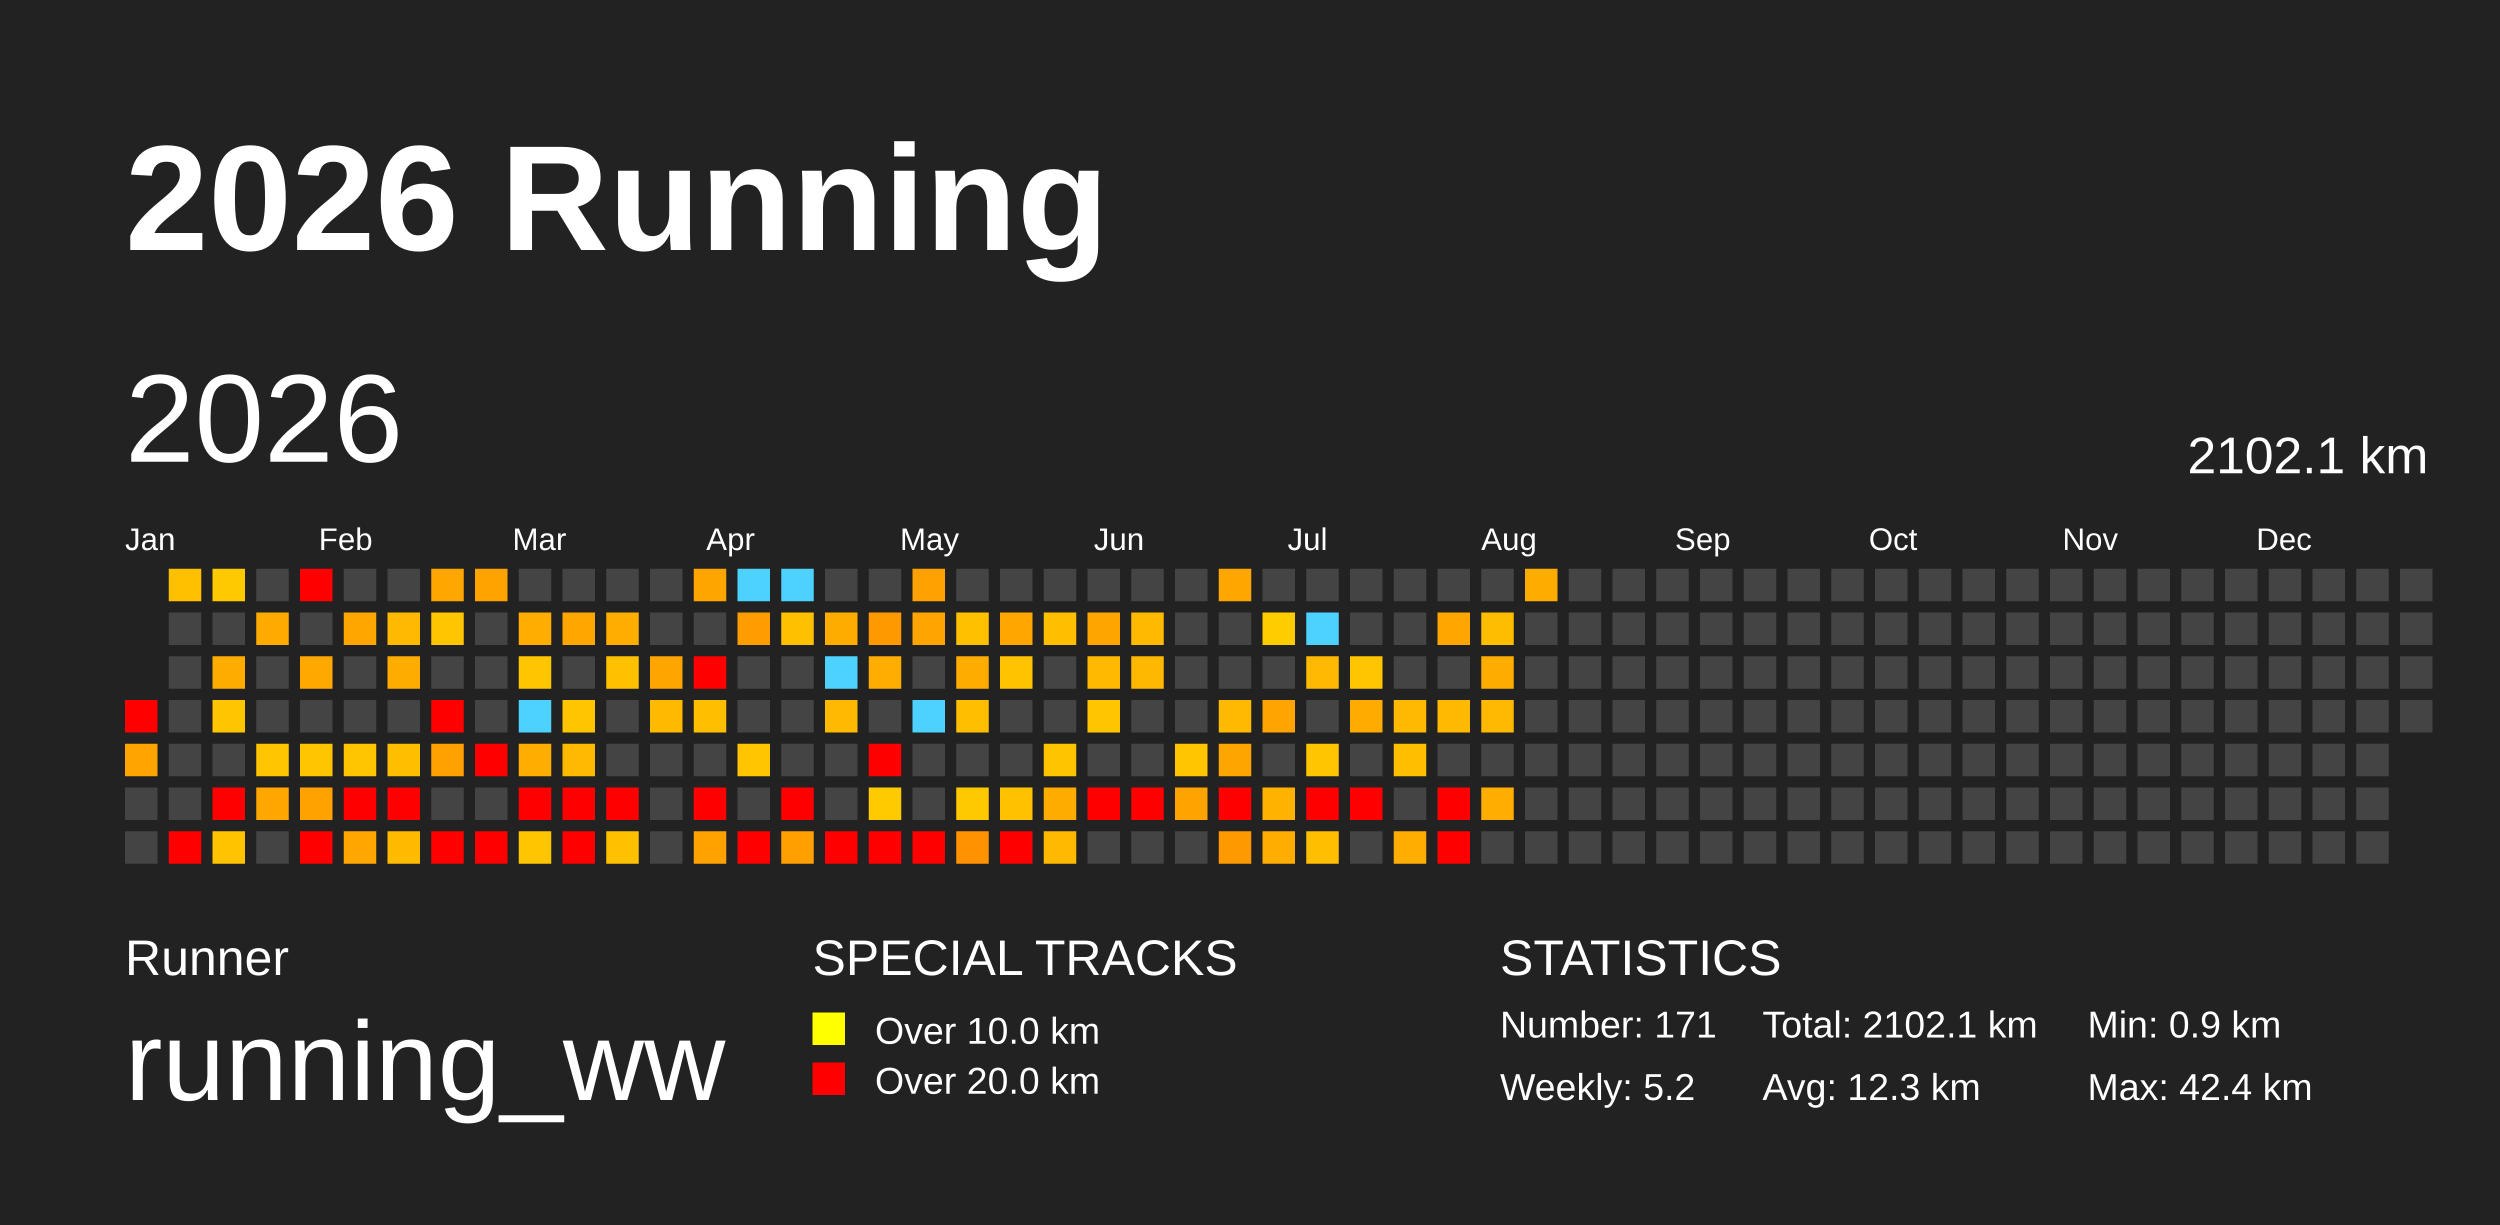
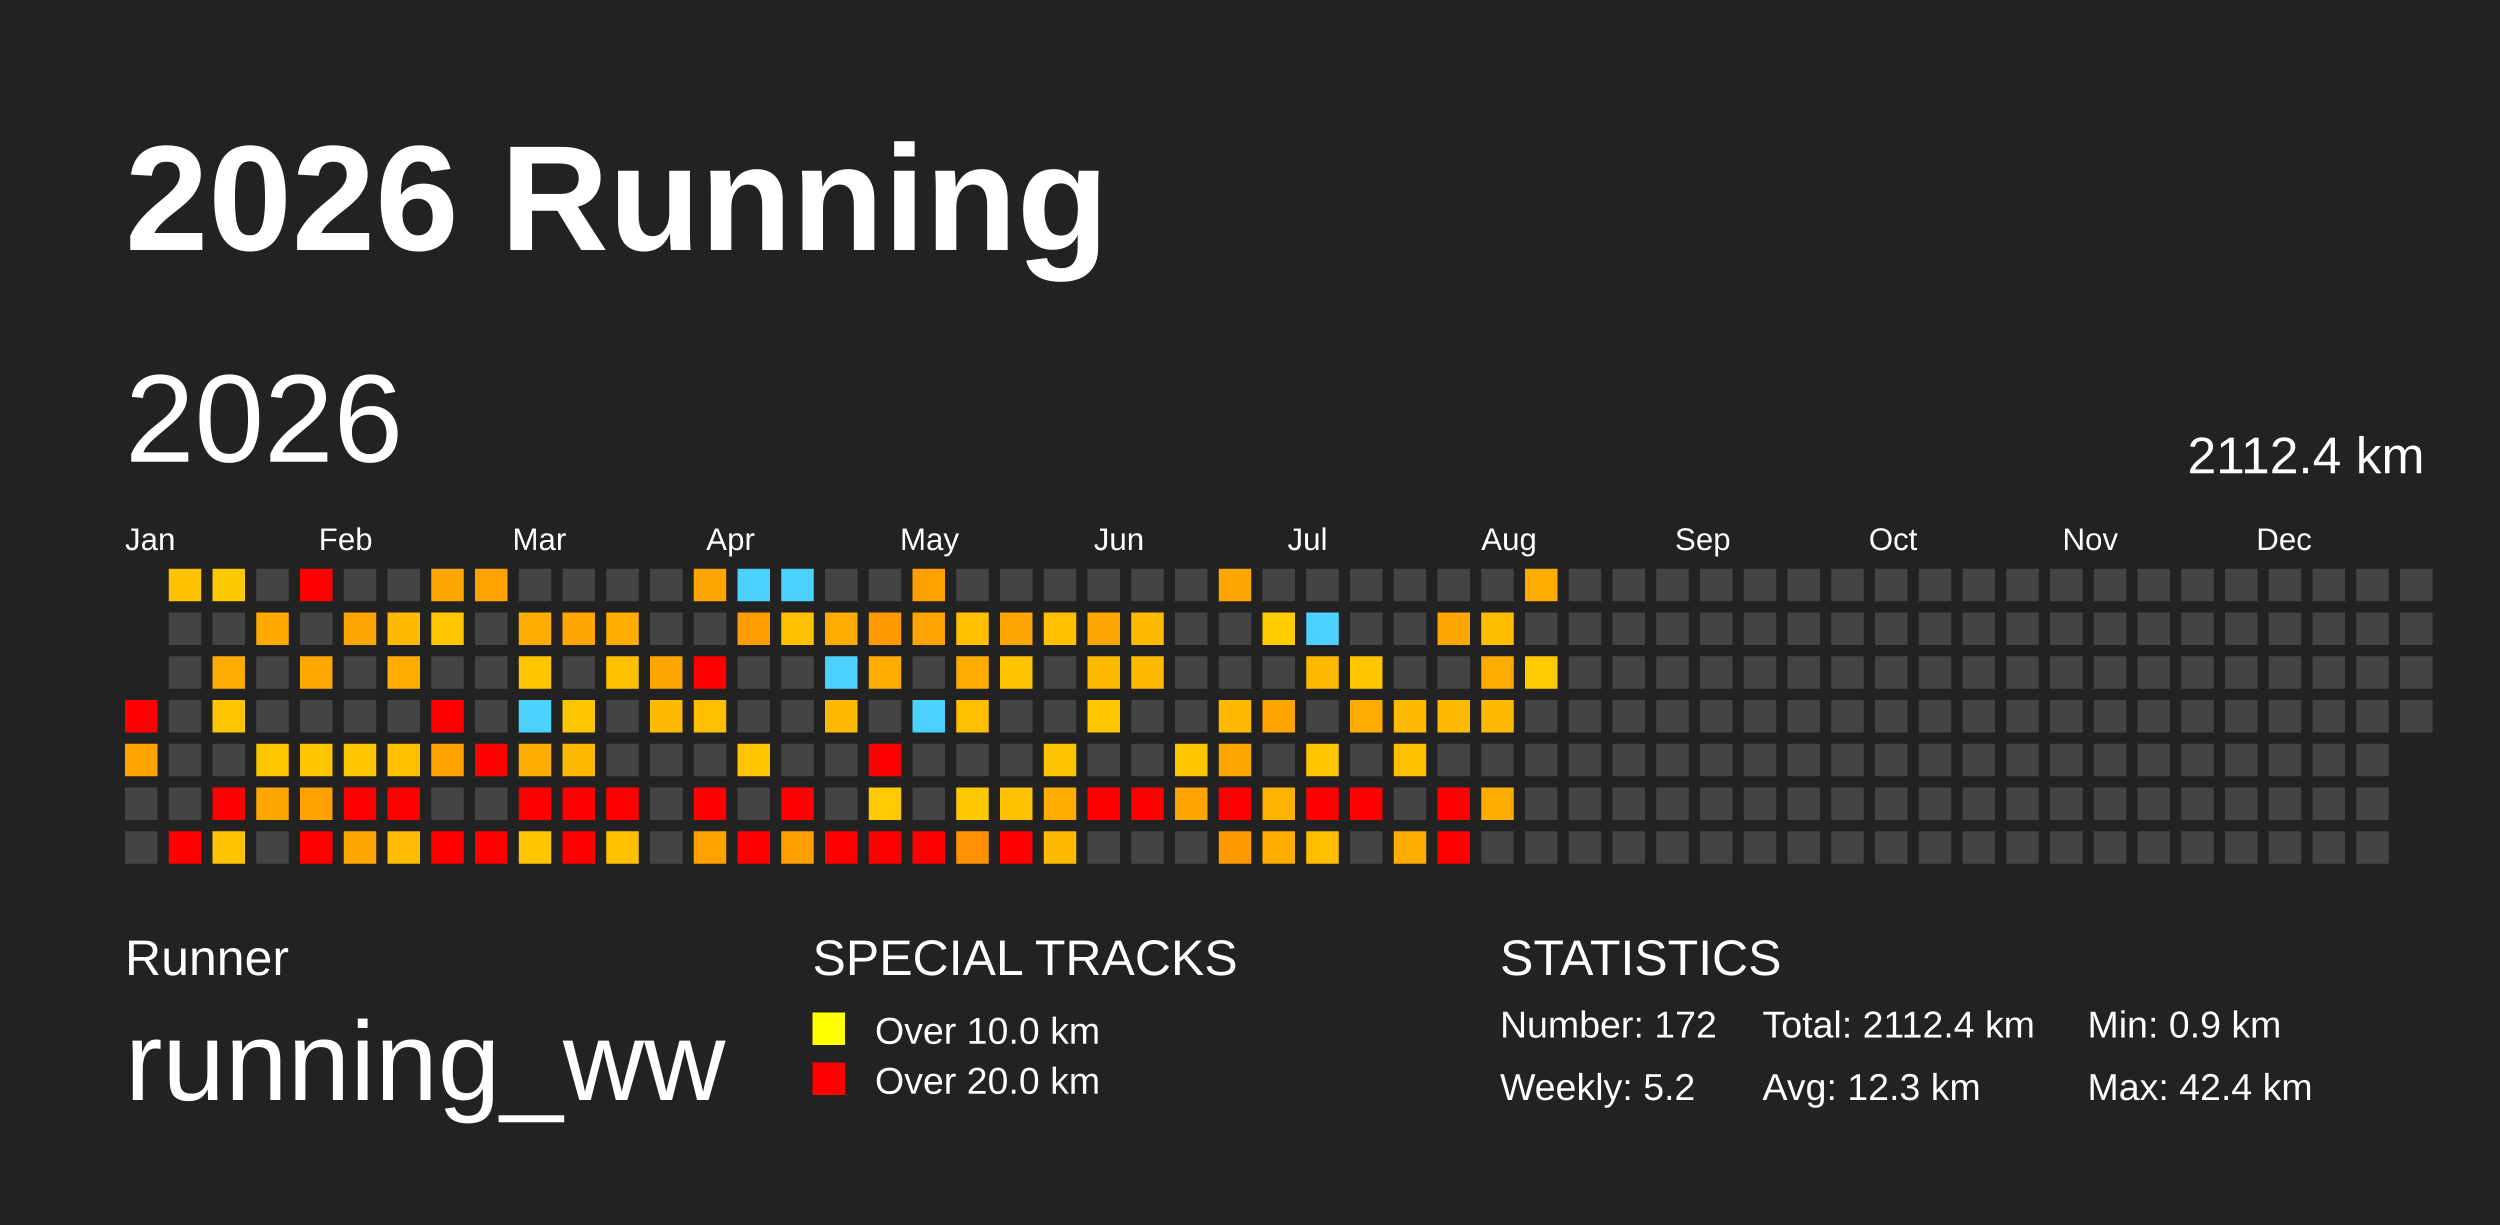
<svg xmlns="http://www.w3.org/2000/svg" baseProfile="full" height="98mm" version="1.1" viewBox="0,0,200,98" width="200mm">
  <defs />
  <rect fill="#222222" height="98" width="200" x="0" y="0" />
  <text fill="#FFFFFF" style="font-size:12px; font-family:Arial; font-weight:bold;" x="10" y="20">2026 Running</text>
  <text fill="#FFFFFF" style="font-size:4px; font-family:Arial" x="10" y="78">Runner</text>
  <text fill="#FFFFFF" style="font-size:9px; font-family:Arial" x="10" y="88">running_ww</text>
  <text fill="#FFFFFF" style="font-size:4px; font-family:Arial" x="65" y="78">SPECIAL TRACKS</text>
  <rect fill="yellow" height="2.6" width="2.6" x="65" y="81" />
  <text fill="#FFFFFF" style="font-size:3px; font-family:Arial" x="70" y="83.5">Over 10.0 km</text>
  <rect fill="red" height="2.6" width="2.6" x="65" y="85" />
  <text fill="#FFFFFF" style="font-size:3px; font-family:Arial" x="70" y="87.5">Over 20.0 km</text>
  <text fill="#FFFFFF" style="font-size:4px; font-family:Arial" x="120" y="78">STATISTICS</text>
-   <text fill="#FFFFFF" style="font-size:3px; font-family:Arial" x="120" y="83">Number: 171</text>
+   <text fill="#FFFFFF" style="font-size:3px; font-family:Arial" x="120" y="83">Number: 172</text>
  <text fill="#FFFFFF" style="font-size:3px; font-family:Arial" x="120" y="88">Weekly: 5.2</text>
-   <text fill="#FFFFFF" style="font-size:3px; font-family:Arial" x="141" y="83">Total: 2102.1 km</text>
+   <text fill="#FFFFFF" style="font-size:3px; font-family:Arial" x="141" y="83">Total: 2112.4 km</text>
  <text fill="#FFFFFF" style="font-size:3px; font-family:Arial" x="141" y="88">Avg: 12.3 km</text>
  <text fill="#FFFFFF" style="font-size:3px; font-family:Arial" x="167" y="83">Min: 0.9 km</text>
  <text fill="#FFFFFF" style="font-size:3px; font-family:Arial" x="167" y="88">Max: 42.4 km</text>
  <text dominant-baseline="hanging" fill="#FFFFFF" style="font-size:10.0px; font-family:Arial;" x="10" y="30">2026</text>
-   <text dominant-baseline="hanging" fill="#FFFFFF" style="font-size:4.125px; font-family:Arial;" x="175" y="35">2102.1 km</text>
+   <text dominant-baseline="hanging" fill="#FFFFFF" style="font-size:4.125px; font-family:Arial;" x="175" y="35">2112.4 km</text>
  <text fill="#FFFFFF" style="font-size:2.5px; font-family:Arial" x="10.0" y="44">Jan</text>
  <text fill="#FFFFFF" style="font-size:2.5px; font-family:Arial" x="25.5" y="44">Feb</text>
  <text fill="#FFFFFF" style="font-size:2.5px; font-family:Arial" x="41.0" y="44">Mar</text>
  <text fill="#FFFFFF" style="font-size:2.5px; font-family:Arial" x="56.5" y="44">Apr</text>
  <text fill="#FFFFFF" style="font-size:2.5px; font-family:Arial" x="72.0" y="44">May</text>
  <text fill="#FFFFFF" style="font-size:2.5px; font-family:Arial" x="87.5" y="44">Jun</text>
  <text fill="#FFFFFF" style="font-size:2.5px; font-family:Arial" x="103.0" y="44">Jul</text>
  <text fill="#FFFFFF" style="font-size:2.5px; font-family:Arial" x="118.5" y="44">Aug</text>
  <text fill="#FFFFFF" style="font-size:2.5px; font-family:Arial" x="134.0" y="44">Sep</text>
  <text fill="#FFFFFF" style="font-size:2.5px; font-family:Arial" x="149.5" y="44">Oct</text>
  <text fill="#FFFFFF" style="font-size:2.5px; font-family:Arial" x="165.0" y="44">Nov</text>
  <text fill="#FFFFFF" style="font-size:2.5px; font-family:Arial" x="180.5" y="44">Dec</text>
  <rect fill="red" height="2.6" width="2.6" x="10.0" y="56.0" />
  <rect fill="#ffa400" height="2.6" width="2.6" x="10.0" y="59.5" />
  <rect fill="#444444" height="2.6" width="2.6" x="10.0" y="63.0" />
  <rect fill="#444444" height="2.6" width="2.6" x="10.0" y="66.5" />
  <rect fill="#ffc000" height="2.6" width="2.6" x="13.5" y="45.5" />
  <rect fill="#444444" height="2.6" width="2.6" x="13.5" y="49.0" />
  <rect fill="#444444" height="2.6" width="2.6" x="13.5" y="52.5" />
  <rect fill="#444444" height="2.6" width="2.6" x="13.5" y="56.0" />
  <rect fill="#444444" height="2.6" width="2.6" x="13.5" y="59.5" />
  <rect fill="#444444" height="2.6" width="2.6" x="13.5" y="63.0" />
  <rect fill="red" height="2.6" width="2.6" x="13.5" y="66.5" />
  <rect fill="#ffc900" height="2.6" width="2.6" x="17.0" y="45.5" />
  <rect fill="#444444" height="2.6" width="2.6" x="17.0" y="49.0" />
  <rect fill="#ffac00" height="2.6" width="2.6" x="17.0" y="52.5" />
  <rect fill="#ffc600" height="2.6" width="2.6" x="17.0" y="56.0" />
  <rect fill="#444444" height="2.6" width="2.6" x="17.0" y="59.5" />
  <rect fill="red" height="2.6" width="2.6" x="17.0" y="63.0" />
  <rect fill="#ffc300" height="2.6" width="2.6" x="17.0" y="66.5" />
  <rect fill="#444444" height="2.6" width="2.6" x="20.5" y="45.5" />
  <rect fill="#ffaa00" height="2.6" width="2.6" x="20.5" y="49.0" />
  <rect fill="#444444" height="2.6" width="2.6" x="20.5" y="52.5" />
  <rect fill="#444444" height="2.6" width="2.6" x="20.5" y="56.0" />
  <rect fill="#ffc600" height="2.6" width="2.6" x="20.5" y="59.5" />
  <rect fill="#ffa600" height="2.6" width="2.6" x="20.5" y="63.0" />
  <rect fill="#444444" height="2.6" width="2.6" x="20.5" y="66.5" />
  <rect fill="red" height="2.6" width="2.6" x="24.0" y="45.5" />
  <rect fill="#444444" height="2.6" width="2.6" x="24.0" y="49.0" />
  <rect fill="#ffa800" height="2.6" width="2.6" x="24.0" y="52.5" />
  <rect fill="#444444" height="2.6" width="2.6" x="24.0" y="56.0" />
  <rect fill="#ffc600" height="2.6" width="2.6" x="24.0" y="59.5" />
  <rect fill="#ffa200" height="2.6" width="2.6" x="24.0" y="63.0" />
  <rect fill="red" height="2.6" width="2.6" x="24.0" y="66.5" />
  <rect fill="#444444" height="2.6" width="2.6" x="27.5" y="45.5" />
  <rect fill="#ffa600" height="2.6" width="2.6" x="27.5" y="49.0" />
  <rect fill="#444444" height="2.6" width="2.6" x="27.5" y="52.5" />
  <rect fill="#444444" height="2.6" width="2.6" x="27.5" y="56.0" />
  <rect fill="#ffc500" height="2.6" width="2.6" x="27.5" y="59.5" />
  <rect fill="red" height="2.6" width="2.6" x="27.5" y="63.0" />
  <rect fill="#ffa700" height="2.6" width="2.6" x="27.5" y="66.5" />
  <rect fill="#444444" height="2.6" width="2.6" x="31.0" y="45.5" />
  <rect fill="#ffb900" height="2.6" width="2.6" x="31.0" y="49.0" />
  <rect fill="#ffac00" height="2.6" width="2.6" x="31.0" y="52.5" />
  <rect fill="#444444" height="2.6" width="2.6" x="31.0" y="56.0" />
  <rect fill="#ffbe00" height="2.6" width="2.6" x="31.0" y="59.5" />
  <rect fill="red" height="2.6" width="2.6" x="31.0" y="63.0" />
  <rect fill="#ffbb00" height="2.6" width="2.6" x="31.0" y="66.5" />
  <rect fill="#ffa600" height="2.6" width="2.6" x="34.5" y="45.5" />
  <rect fill="#ffc500" height="2.6" width="2.6" x="34.5" y="49.0" />
  <rect fill="#444444" height="2.6" width="2.6" x="34.5" y="52.5" />
  <rect fill="red" height="2.6" width="2.6" x="34.5" y="56.0" />
  <rect fill="#ffa100" height="2.6" width="2.6" x="34.5" y="59.5" />
  <rect fill="#444444" height="2.6" width="2.6" x="34.5" y="63.0" />
  <rect fill="red" height="2.6" width="2.6" x="34.5" y="66.5" />
  <rect fill="#ffa300" height="2.6" width="2.6" x="38.0" y="45.5" />
  <rect fill="#444444" height="2.6" width="2.6" x="38.0" y="49.0" />
  <rect fill="#444444" height="2.6" width="2.6" x="38.0" y="52.5" />
  <rect fill="#444444" height="2.6" width="2.6" x="38.0" y="56.0" />
  <rect fill="red" height="2.6" width="2.6" x="38.0" y="59.5" />
  <rect fill="#444444" height="2.6" width="2.6" x="38.0" y="63.0" />
  <rect fill="red" height="2.6" width="2.6" x="38.0" y="66.5" />
  <rect fill="#444444" height="2.6" width="2.6" x="41.5" y="45.5" />
  <rect fill="#ffae00" height="2.6" width="2.6" x="41.5" y="49.0" />
  <rect fill="#ffc600" height="2.6" width="2.6" x="41.5" y="52.5" />
  <rect fill="#4dd2ff" height="2.6" width="2.6" x="41.5" y="56.0" />
  <rect fill="#ffae00" height="2.6" width="2.6" x="41.5" y="59.5" />
  <rect fill="red" height="2.6" width="2.6" x="41.5" y="63.0" />
  <rect fill="#ffc500" height="2.6" width="2.6" x="41.5" y="66.5" />
  <rect fill="#444444" height="2.6" width="2.6" x="45.0" y="45.5" />
  <rect fill="#ffa700" height="2.6" width="2.6" x="45.0" y="49.0" />
  <rect fill="#444444" height="2.6" width="2.6" x="45.0" y="52.5" />
  <rect fill="#ffc500" height="2.6" width="2.6" x="45.0" y="56.0" />
  <rect fill="#ffb900" height="2.6" width="2.6" x="45.0" y="59.5" />
  <rect fill="red" height="2.6" width="2.6" x="45.0" y="63.0" />
  <rect fill="red" height="2.6" width="2.6" x="45.0" y="66.5" />
  <rect fill="#444444" height="2.6" width="2.6" x="48.5" y="45.5" />
  <rect fill="#ffae00" height="2.6" width="2.6" x="48.5" y="49.0" />
  <rect fill="#ffc000" height="2.6" width="2.6" x="48.5" y="52.5" />
  <rect fill="#444444" height="2.6" width="2.6" x="48.5" y="56.0" />
  <rect fill="#444444" height="2.6" width="2.6" x="48.5" y="59.5" />
  <rect fill="red" height="2.6" width="2.6" x="48.5" y="63.0" />
  <rect fill="#ffc000" height="2.6" width="2.6" x="48.5" y="66.5" />
  <rect fill="#444444" height="2.6" width="2.6" x="52.0" y="45.5" />
  <rect fill="#444444" height="2.6" width="2.6" x="52.0" y="49.0" />
  <rect fill="#ffa500" height="2.6" width="2.6" x="52.0" y="52.5" />
  <rect fill="#ffba00" height="2.6" width="2.6" x="52.0" y="56.0" />
  <rect fill="#444444" height="2.6" width="2.6" x="52.0" y="59.5" />
  <rect fill="#444444" height="2.6" width="2.6" x="52.0" y="63.0" />
  <rect fill="#444444" height="2.6" width="2.6" x="52.0" y="66.5" />
  <rect fill="#ffa500" height="2.6" width="2.6" x="55.5" y="45.5" />
  <rect fill="#444444" height="2.6" width="2.6" x="55.5" y="49.0" />
  <rect fill="red" height="2.6" width="2.6" x="55.5" y="52.5" />
  <rect fill="#ffbf00" height="2.6" width="2.6" x="55.5" y="56.0" />
  <rect fill="#444444" height="2.6" width="2.6" x="55.5" y="59.5" />
  <rect fill="red" height="2.6" width="2.6" x="55.5" y="63.0" />
  <rect fill="#ffa200" height="2.6" width="2.6" x="55.5" y="66.5" />
  <rect fill="#4dd2ff" height="2.6" width="2.6" x="59.0" y="45.5" />
  <rect fill="#ff9c00" height="2.6" width="2.6" x="59.0" y="49.0" />
  <rect fill="#444444" height="2.6" width="2.6" x="59.0" y="52.5" />
  <rect fill="#444444" height="2.6" width="2.6" x="59.0" y="56.0" />
  <rect fill="#ffc500" height="2.6" width="2.6" x="59.0" y="59.5" />
  <rect fill="#444444" height="2.6" width="2.6" x="59.0" y="63.0" />
  <rect fill="red" height="2.6" width="2.6" x="59.0" y="66.5" />
  <rect fill="#4dd2ff" height="2.6" width="2.6" x="62.5" y="45.5" />
  <rect fill="#ffc000" height="2.6" width="2.6" x="62.5" y="49.0" />
  <rect fill="#444444" height="2.6" width="2.6" x="62.5" y="52.5" />
  <rect fill="#444444" height="2.6" width="2.6" x="62.5" y="56.0" />
  <rect fill="#444444" height="2.6" width="2.6" x="62.5" y="59.5" />
  <rect fill="red" height="2.6" width="2.6" x="62.5" y="63.0" />
  <rect fill="#ffa000" height="2.6" width="2.6" x="62.5" y="66.5" />
  <rect fill="#444444" height="2.6" width="2.6" x="66.0" y="45.5" />
  <rect fill="#ffac00" height="2.6" width="2.6" x="66.0" y="49.0" />
  <rect fill="#4dd2ff" height="2.6" width="2.6" x="66.0" y="52.5" />
  <rect fill="#ffb900" height="2.6" width="2.6" x="66.0" y="56.0" />
  <rect fill="#444444" height="2.6" width="2.6" x="66.0" y="59.5" />
  <rect fill="#444444" height="2.6" width="2.6" x="66.0" y="63.0" />
  <rect fill="red" height="2.6" width="2.6" x="66.0" y="66.5" />
  <rect fill="#444444" height="2.6" width="2.6" x="69.5" y="45.5" />
  <rect fill="#ff9900" height="2.6" width="2.6" x="69.5" y="49.0" />
  <rect fill="#ffad00" height="2.6" width="2.6" x="69.5" y="52.5" />
  <rect fill="#444444" height="2.6" width="2.6" x="69.5" y="56.0" />
  <rect fill="red" height="2.6" width="2.6" x="69.5" y="59.5" />
  <rect fill="#ffcb00" height="2.6" width="2.6" x="69.5" y="63.0" />
  <rect fill="red" height="2.6" width="2.6" x="69.5" y="66.5" />
  <rect fill="#ffa100" height="2.6" width="2.6" x="73.0" y="45.5" />
  <rect fill="#ffa400" height="2.6" width="2.6" x="73.0" y="49.0" />
  <rect fill="#444444" height="2.6" width="2.6" x="73.0" y="52.5" />
  <rect fill="#4dd2ff" height="2.6" width="2.6" x="73.0" y="56.0" />
  <rect fill="#444444" height="2.6" width="2.6" x="73.0" y="59.5" />
  <rect fill="#444444" height="2.6" width="2.6" x="73.0" y="63.0" />
  <rect fill="red" height="2.6" width="2.6" x="73.0" y="66.5" />
  <rect fill="#444444" height="2.6" width="2.6" x="76.5" y="45.5" />
  <rect fill="#ffc000" height="2.6" width="2.6" x="76.5" y="49.0" />
  <rect fill="#ffac00" height="2.6" width="2.6" x="76.5" y="52.5" />
  <rect fill="#ffbe00" height="2.6" width="2.6" x="76.5" y="56.0" />
  <rect fill="#444444" height="2.6" width="2.6" x="76.5" y="59.5" />
  <rect fill="#ffc900" height="2.6" width="2.6" x="76.5" y="63.0" />
  <rect fill="#ff9200" height="2.6" width="2.6" x="76.5" y="66.5" />
  <rect fill="#444444" height="2.6" width="2.6" x="80.0" y="45.5" />
  <rect fill="#ffa600" height="2.6" width="2.6" x="80.0" y="49.0" />
  <rect fill="#ffc300" height="2.6" width="2.6" x="80.0" y="52.5" />
  <rect fill="#444444" height="2.6" width="2.6" x="80.0" y="56.0" />
  <rect fill="#444444" height="2.6" width="2.6" x="80.0" y="59.5" />
  <rect fill="#ffc100" height="2.6" width="2.6" x="80.0" y="63.0" />
  <rect fill="red" height="2.6" width="2.6" x="80.0" y="66.5" />
  <rect fill="#444444" height="2.6" width="2.6" x="83.5" y="45.5" />
  <rect fill="#ffbf00" height="2.6" width="2.6" x="83.5" y="49.0" />
  <rect fill="#444444" height="2.6" width="2.6" x="83.5" y="52.5" />
  <rect fill="#444444" height="2.6" width="2.6" x="83.5" y="56.0" />
  <rect fill="#ffc400" height="2.6" width="2.6" x="83.5" y="59.5" />
  <rect fill="#ffac00" height="2.6" width="2.6" x="83.5" y="63.0" />
  <rect fill="#ffba00" height="2.6" width="2.6" x="83.5" y="66.5" />
  <rect fill="#444444" height="2.6" width="2.6" x="87.0" y="45.5" />
  <rect fill="#ffa500" height="2.6" width="2.6" x="87.0" y="49.0" />
  <rect fill="#ffba00" height="2.6" width="2.6" x="87.0" y="52.5" />
  <rect fill="#ffc600" height="2.6" width="2.6" x="87.0" y="56.0" />
  <rect fill="#444444" height="2.6" width="2.6" x="87.0" y="59.5" />
  <rect fill="red" height="2.6" width="2.6" x="87.0" y="63.0" />
  <rect fill="#444444" height="2.6" width="2.6" x="87.0" y="66.5" />
  <rect fill="#444444" height="2.6" width="2.6" x="90.5" y="45.5" />
  <rect fill="#ffba00" height="2.6" width="2.6" x="90.5" y="49.0" />
  <rect fill="#ffb800" height="2.6" width="2.6" x="90.5" y="52.5" />
  <rect fill="#444444" height="2.6" width="2.6" x="90.5" y="56.0" />
  <rect fill="#444444" height="2.6" width="2.6" x="90.5" y="59.5" />
  <rect fill="red" height="2.6" width="2.6" x="90.5" y="63.0" />
  <rect fill="#444444" height="2.6" width="2.6" x="90.5" y="66.5" />
  <rect fill="#444444" height="2.6" width="2.6" x="94.0" y="45.5" />
  <rect fill="#444444" height="2.6" width="2.6" x="94.0" y="49.0" />
  <rect fill="#444444" height="2.6" width="2.6" x="94.0" y="52.5" />
  <rect fill="#444444" height="2.6" width="2.6" x="94.0" y="56.0" />
  <rect fill="#ffc500" height="2.6" width="2.6" x="94.0" y="59.5" />
  <rect fill="#ffa300" height="2.6" width="2.6" x="94.0" y="63.0" />
  <rect fill="#444444" height="2.6" width="2.6" x="94.0" y="66.5" />
  <rect fill="#ffa600" height="2.6" width="2.6" x="97.5" y="45.5" />
  <rect fill="#444444" height="2.6" width="2.6" x="97.5" y="49.0" />
  <rect fill="#444444" height="2.6" width="2.6" x="97.5" y="52.5" />
  <rect fill="#ffb900" height="2.6" width="2.6" x="97.5" y="56.0" />
  <rect fill="#ffa500" height="2.6" width="2.6" x="97.5" y="59.5" />
  <rect fill="red" height="2.6" width="2.6" x="97.5" y="63.0" />
  <rect fill="#ff9900" height="2.6" width="2.6" x="97.5" y="66.5" />
  <rect fill="#444444" height="2.6" width="2.6" x="101.0" y="45.5" />
  <rect fill="#ffcc00" height="2.6" width="2.6" x="101.0" y="49.0" />
  <rect fill="#444444" height="2.6" width="2.6" x="101.0" y="52.5" />
  <rect fill="#ffa400" height="2.6" width="2.6" x="101.0" y="56.0" />
  <rect fill="#444444" height="2.6" width="2.6" x="101.0" y="59.5" />
  <rect fill="#ffb200" height="2.6" width="2.6" x="101.0" y="63.0" />
  <rect fill="#ffad00" height="2.6" width="2.6" x="101.0" y="66.5" />
  <rect fill="#444444" height="2.6" width="2.6" x="104.5" y="45.5" />
  <rect fill="#4dd2ff" height="2.6" width="2.6" x="104.5" y="49.0" />
  <rect fill="#ffb900" height="2.6" width="2.6" x="104.5" y="52.5" />
  <rect fill="#444444" height="2.6" width="2.6" x="104.5" y="56.0" />
  <rect fill="#ffc600" height="2.6" width="2.6" x="104.5" y="59.5" />
  <rect fill="red" height="2.6" width="2.6" x="104.5" y="63.0" />
  <rect fill="#ffbe00" height="2.6" width="2.6" x="104.5" y="66.5" />
  <rect fill="#444444" height="2.6" width="2.6" x="108.0" y="45.5" />
  <rect fill="#444444" height="2.6" width="2.6" x="108.0" y="49.0" />
  <rect fill="#ffc600" height="2.6" width="2.6" x="108.0" y="52.5" />
  <rect fill="#ffab00" height="2.6" width="2.6" x="108.0" y="56.0" />
  <rect fill="#444444" height="2.6" width="2.6" x="108.0" y="59.5" />
  <rect fill="red" height="2.6" width="2.6" x="108.0" y="63.0" />
  <rect fill="#444444" height="2.6" width="2.6" x="108.0" y="66.5" />
  <rect fill="#444444" height="2.6" width="2.6" x="111.5" y="45.5" />
  <rect fill="#444444" height="2.6" width="2.6" x="111.5" y="49.0" />
  <rect fill="#444444" height="2.6" width="2.6" x="111.5" y="52.5" />
  <rect fill="#ffb900" height="2.6" width="2.6" x="111.5" y="56.0" />
  <rect fill="#ffbe00" height="2.6" width="2.6" x="111.5" y="59.5" />
  <rect fill="#444444" height="2.6" width="2.6" x="111.5" y="63.0" />
  <rect fill="#ffad00" height="2.6" width="2.6" x="111.5" y="66.5" />
  <rect fill="#444444" height="2.6" width="2.6" x="115.0" y="45.5" />
  <rect fill="#ffa600" height="2.6" width="2.6" x="115.0" y="49.0" />
  <rect fill="#444444" height="2.6" width="2.6" x="115.0" y="52.5" />
  <rect fill="#ffb900" height="2.6" width="2.6" x="115.0" y="56.0" />
  <rect fill="#444444" height="2.6" width="2.6" x="115.0" y="59.5" />
  <rect fill="red" height="2.6" width="2.6" x="115.0" y="63.0" />
  <rect fill="red" height="2.6" width="2.6" x="115.0" y="66.5" />
  <rect fill="#444444" height="2.6" width="2.6" x="118.5" y="45.5" />
  <rect fill="#ffbd00" height="2.6" width="2.6" x="118.5" y="49.0" />
  <rect fill="#ffac00" height="2.6" width="2.6" x="118.5" y="52.5" />
  <rect fill="#ffb900" height="2.6" width="2.6" x="118.5" y="56.0" />
  <rect fill="#444444" height="2.6" width="2.6" x="118.5" y="59.5" />
  <rect fill="#ffad00" height="2.6" width="2.6" x="118.5" y="63.0" />
  <rect fill="#444444" height="2.6" width="2.6" x="118.5" y="66.5" />
  <rect fill="#ffac00" height="2.6" width="2.6" x="122.0" y="45.5" />
  <rect fill="#444444" height="2.6" width="2.6" x="122.0" y="49.0" />
-   <rect fill="#444444" height="2.6" width="2.6" x="122.0" y="52.5" />
+   <rect fill="#ffcb00" height="2.6" width="2.6" x="122.0" y="52.5" />
  <rect fill="#444444" height="2.6" width="2.6" x="122.0" y="56.0" />
  <rect fill="#444444" height="2.6" width="2.6" x="122.0" y="59.5" />
  <rect fill="#444444" height="2.6" width="2.6" x="122.0" y="63.0" />
  <rect fill="#444444" height="2.6" width="2.6" x="122.0" y="66.5" />
  <rect fill="#444444" height="2.6" width="2.6" x="125.5" y="45.5" />
  <rect fill="#444444" height="2.6" width="2.6" x="125.5" y="49.0" />
  <rect fill="#444444" height="2.6" width="2.6" x="125.5" y="52.5" />
  <rect fill="#444444" height="2.6" width="2.6" x="125.5" y="56.0" />
  <rect fill="#444444" height="2.6" width="2.6" x="125.5" y="59.5" />
  <rect fill="#444444" height="2.6" width="2.6" x="125.5" y="63.0" />
  <rect fill="#444444" height="2.6" width="2.6" x="125.5" y="66.5" />
  <rect fill="#444444" height="2.6" width="2.6" x="129.0" y="45.5" />
  <rect fill="#444444" height="2.6" width="2.6" x="129.0" y="49.0" />
  <rect fill="#444444" height="2.6" width="2.6" x="129.0" y="52.5" />
  <rect fill="#444444" height="2.6" width="2.6" x="129.0" y="56.0" />
  <rect fill="#444444" height="2.6" width="2.6" x="129.0" y="59.5" />
  <rect fill="#444444" height="2.6" width="2.6" x="129.0" y="63.0" />
  <rect fill="#444444" height="2.6" width="2.6" x="129.0" y="66.5" />
  <rect fill="#444444" height="2.6" width="2.6" x="132.5" y="45.5" />
  <rect fill="#444444" height="2.6" width="2.6" x="132.5" y="49.0" />
  <rect fill="#444444" height="2.6" width="2.6" x="132.5" y="52.5" />
  <rect fill="#444444" height="2.6" width="2.6" x="132.5" y="56.0" />
  <rect fill="#444444" height="2.6" width="2.6" x="132.5" y="59.5" />
  <rect fill="#444444" height="2.6" width="2.6" x="132.5" y="63.0" />
  <rect fill="#444444" height="2.6" width="2.6" x="132.5" y="66.5" />
  <rect fill="#444444" height="2.6" width="2.6" x="136.0" y="45.5" />
  <rect fill="#444444" height="2.6" width="2.6" x="136.0" y="49.0" />
  <rect fill="#444444" height="2.6" width="2.6" x="136.0" y="52.5" />
  <rect fill="#444444" height="2.6" width="2.6" x="136.0" y="56.0" />
  <rect fill="#444444" height="2.6" width="2.6" x="136.0" y="59.5" />
  <rect fill="#444444" height="2.6" width="2.6" x="136.0" y="63.0" />
  <rect fill="#444444" height="2.6" width="2.6" x="136.0" y="66.5" />
  <rect fill="#444444" height="2.6" width="2.6" x="139.5" y="45.5" />
  <rect fill="#444444" height="2.6" width="2.6" x="139.5" y="49.0" />
  <rect fill="#444444" height="2.6" width="2.6" x="139.5" y="52.5" />
  <rect fill="#444444" height="2.6" width="2.6" x="139.5" y="56.0" />
  <rect fill="#444444" height="2.6" width="2.6" x="139.5" y="59.5" />
  <rect fill="#444444" height="2.6" width="2.6" x="139.5" y="63.0" />
  <rect fill="#444444" height="2.6" width="2.6" x="139.5" y="66.5" />
  <rect fill="#444444" height="2.6" width="2.6" x="143.0" y="45.5" />
  <rect fill="#444444" height="2.6" width="2.6" x="143.0" y="49.0" />
  <rect fill="#444444" height="2.6" width="2.6" x="143.0" y="52.5" />
  <rect fill="#444444" height="2.6" width="2.6" x="143.0" y="56.0" />
  <rect fill="#444444" height="2.6" width="2.6" x="143.0" y="59.5" />
  <rect fill="#444444" height="2.6" width="2.6" x="143.0" y="63.0" />
  <rect fill="#444444" height="2.6" width="2.6" x="143.0" y="66.5" />
  <rect fill="#444444" height="2.6" width="2.6" x="146.5" y="45.5" />
  <rect fill="#444444" height="2.6" width="2.6" x="146.5" y="49.0" />
  <rect fill="#444444" height="2.6" width="2.6" x="146.5" y="52.5" />
  <rect fill="#444444" height="2.6" width="2.6" x="146.5" y="56.0" />
  <rect fill="#444444" height="2.6" width="2.6" x="146.5" y="59.5" />
  <rect fill="#444444" height="2.6" width="2.6" x="146.5" y="63.0" />
  <rect fill="#444444" height="2.6" width="2.6" x="146.5" y="66.5" />
  <rect fill="#444444" height="2.6" width="2.6" x="150.0" y="45.5" />
  <rect fill="#444444" height="2.6" width="2.6" x="150.0" y="49.0" />
  <rect fill="#444444" height="2.6" width="2.6" x="150.0" y="52.5" />
  <rect fill="#444444" height="2.6" width="2.6" x="150.0" y="56.0" />
  <rect fill="#444444" height="2.6" width="2.6" x="150.0" y="59.5" />
  <rect fill="#444444" height="2.6" width="2.6" x="150.0" y="63.0" />
  <rect fill="#444444" height="2.6" width="2.6" x="150.0" y="66.5" />
  <rect fill="#444444" height="2.6" width="2.6" x="153.5" y="45.5" />
  <rect fill="#444444" height="2.6" width="2.6" x="153.5" y="49.0" />
  <rect fill="#444444" height="2.6" width="2.6" x="153.5" y="52.5" />
  <rect fill="#444444" height="2.6" width="2.6" x="153.5" y="56.0" />
  <rect fill="#444444" height="2.6" width="2.6" x="153.5" y="59.5" />
  <rect fill="#444444" height="2.6" width="2.6" x="153.5" y="63.0" />
  <rect fill="#444444" height="2.6" width="2.6" x="153.5" y="66.5" />
  <rect fill="#444444" height="2.6" width="2.6" x="157.0" y="45.5" />
  <rect fill="#444444" height="2.6" width="2.6" x="157.0" y="49.0" />
  <rect fill="#444444" height="2.6" width="2.6" x="157.0" y="52.5" />
  <rect fill="#444444" height="2.6" width="2.6" x="157.0" y="56.0" />
  <rect fill="#444444" height="2.6" width="2.6" x="157.0" y="59.5" />
  <rect fill="#444444" height="2.6" width="2.6" x="157.0" y="63.0" />
  <rect fill="#444444" height="2.6" width="2.6" x="157.0" y="66.5" />
  <rect fill="#444444" height="2.6" width="2.6" x="160.5" y="45.5" />
  <rect fill="#444444" height="2.6" width="2.6" x="160.5" y="49.0" />
  <rect fill="#444444" height="2.6" width="2.6" x="160.5" y="52.5" />
  <rect fill="#444444" height="2.6" width="2.6" x="160.5" y="56.0" />
  <rect fill="#444444" height="2.6" width="2.6" x="160.5" y="59.5" />
  <rect fill="#444444" height="2.6" width="2.6" x="160.5" y="63.0" />
  <rect fill="#444444" height="2.6" width="2.6" x="160.5" y="66.5" />
  <rect fill="#444444" height="2.6" width="2.6" x="164.0" y="45.5" />
  <rect fill="#444444" height="2.6" width="2.6" x="164.0" y="49.0" />
  <rect fill="#444444" height="2.6" width="2.6" x="164.0" y="52.5" />
  <rect fill="#444444" height="2.6" width="2.6" x="164.0" y="56.0" />
  <rect fill="#444444" height="2.6" width="2.6" x="164.0" y="59.5" />
  <rect fill="#444444" height="2.6" width="2.6" x="164.0" y="63.0" />
  <rect fill="#444444" height="2.6" width="2.6" x="164.0" y="66.5" />
  <rect fill="#444444" height="2.6" width="2.6" x="167.5" y="45.5" />
  <rect fill="#444444" height="2.6" width="2.6" x="167.5" y="49.0" />
  <rect fill="#444444" height="2.6" width="2.6" x="167.5" y="52.5" />
  <rect fill="#444444" height="2.6" width="2.6" x="167.5" y="56.0" />
  <rect fill="#444444" height="2.6" width="2.6" x="167.5" y="59.5" />
  <rect fill="#444444" height="2.6" width="2.6" x="167.5" y="63.0" />
  <rect fill="#444444" height="2.6" width="2.6" x="167.5" y="66.5" />
  <rect fill="#444444" height="2.6" width="2.6" x="171.0" y="45.5" />
  <rect fill="#444444" height="2.6" width="2.6" x="171.0" y="49.0" />
  <rect fill="#444444" height="2.6" width="2.6" x="171.0" y="52.5" />
  <rect fill="#444444" height="2.6" width="2.6" x="171.0" y="56.0" />
  <rect fill="#444444" height="2.6" width="2.6" x="171.0" y="59.5" />
  <rect fill="#444444" height="2.6" width="2.6" x="171.0" y="63.0" />
  <rect fill="#444444" height="2.6" width="2.6" x="171.0" y="66.5" />
  <rect fill="#444444" height="2.6" width="2.6" x="174.5" y="45.5" />
  <rect fill="#444444" height="2.6" width="2.6" x="174.5" y="49.0" />
  <rect fill="#444444" height="2.6" width="2.6" x="174.5" y="52.5" />
  <rect fill="#444444" height="2.6" width="2.6" x="174.5" y="56.0" />
  <rect fill="#444444" height="2.6" width="2.6" x="174.5" y="59.5" />
  <rect fill="#444444" height="2.6" width="2.6" x="174.5" y="63.0" />
  <rect fill="#444444" height="2.6" width="2.6" x="174.5" y="66.5" />
  <rect fill="#444444" height="2.6" width="2.6" x="178.0" y="45.5" />
  <rect fill="#444444" height="2.6" width="2.6" x="178.0" y="49.0" />
  <rect fill="#444444" height="2.6" width="2.6" x="178.0" y="52.5" />
  <rect fill="#444444" height="2.6" width="2.6" x="178.0" y="56.0" />
  <rect fill="#444444" height="2.6" width="2.6" x="178.0" y="59.5" />
  <rect fill="#444444" height="2.6" width="2.6" x="178.0" y="63.0" />
  <rect fill="#444444" height="2.6" width="2.6" x="178.0" y="66.5" />
  <rect fill="#444444" height="2.6" width="2.6" x="181.5" y="45.5" />
  <rect fill="#444444" height="2.6" width="2.6" x="181.5" y="49.0" />
  <rect fill="#444444" height="2.6" width="2.6" x="181.5" y="52.5" />
  <rect fill="#444444" height="2.6" width="2.6" x="181.5" y="56.0" />
  <rect fill="#444444" height="2.6" width="2.6" x="181.5" y="59.5" />
  <rect fill="#444444" height="2.6" width="2.6" x="181.5" y="63.0" />
  <rect fill="#444444" height="2.6" width="2.6" x="181.5" y="66.5" />
  <rect fill="#444444" height="2.6" width="2.6" x="185.0" y="45.5" />
  <rect fill="#444444" height="2.6" width="2.6" x="185.0" y="49.0" />
  <rect fill="#444444" height="2.6" width="2.6" x="185.0" y="52.5" />
  <rect fill="#444444" height="2.6" width="2.6" x="185.0" y="56.0" />
  <rect fill="#444444" height="2.6" width="2.6" x="185.0" y="59.5" />
  <rect fill="#444444" height="2.6" width="2.6" x="185.0" y="63.0" />
  <rect fill="#444444" height="2.6" width="2.6" x="185.0" y="66.5" />
  <rect fill="#444444" height="2.6" width="2.6" x="188.5" y="45.5" />
  <rect fill="#444444" height="2.6" width="2.6" x="188.5" y="49.0" />
  <rect fill="#444444" height="2.6" width="2.6" x="188.5" y="52.5" />
  <rect fill="#444444" height="2.6" width="2.6" x="188.5" y="56.0" />
  <rect fill="#444444" height="2.6" width="2.6" x="188.5" y="59.5" />
  <rect fill="#444444" height="2.6" width="2.6" x="188.5" y="63.0" />
  <rect fill="#444444" height="2.6" width="2.6" x="188.5" y="66.5" />
  <rect fill="#444444" height="2.6" width="2.6" x="192.0" y="45.5" />
  <rect fill="#444444" height="2.6" width="2.6" x="192.0" y="49.0" />
  <rect fill="#444444" height="2.6" width="2.6" x="192.0" y="52.5" />
  <rect fill="#444444" height="2.6" width="2.6" x="192.0" y="56.0" />
</svg>
